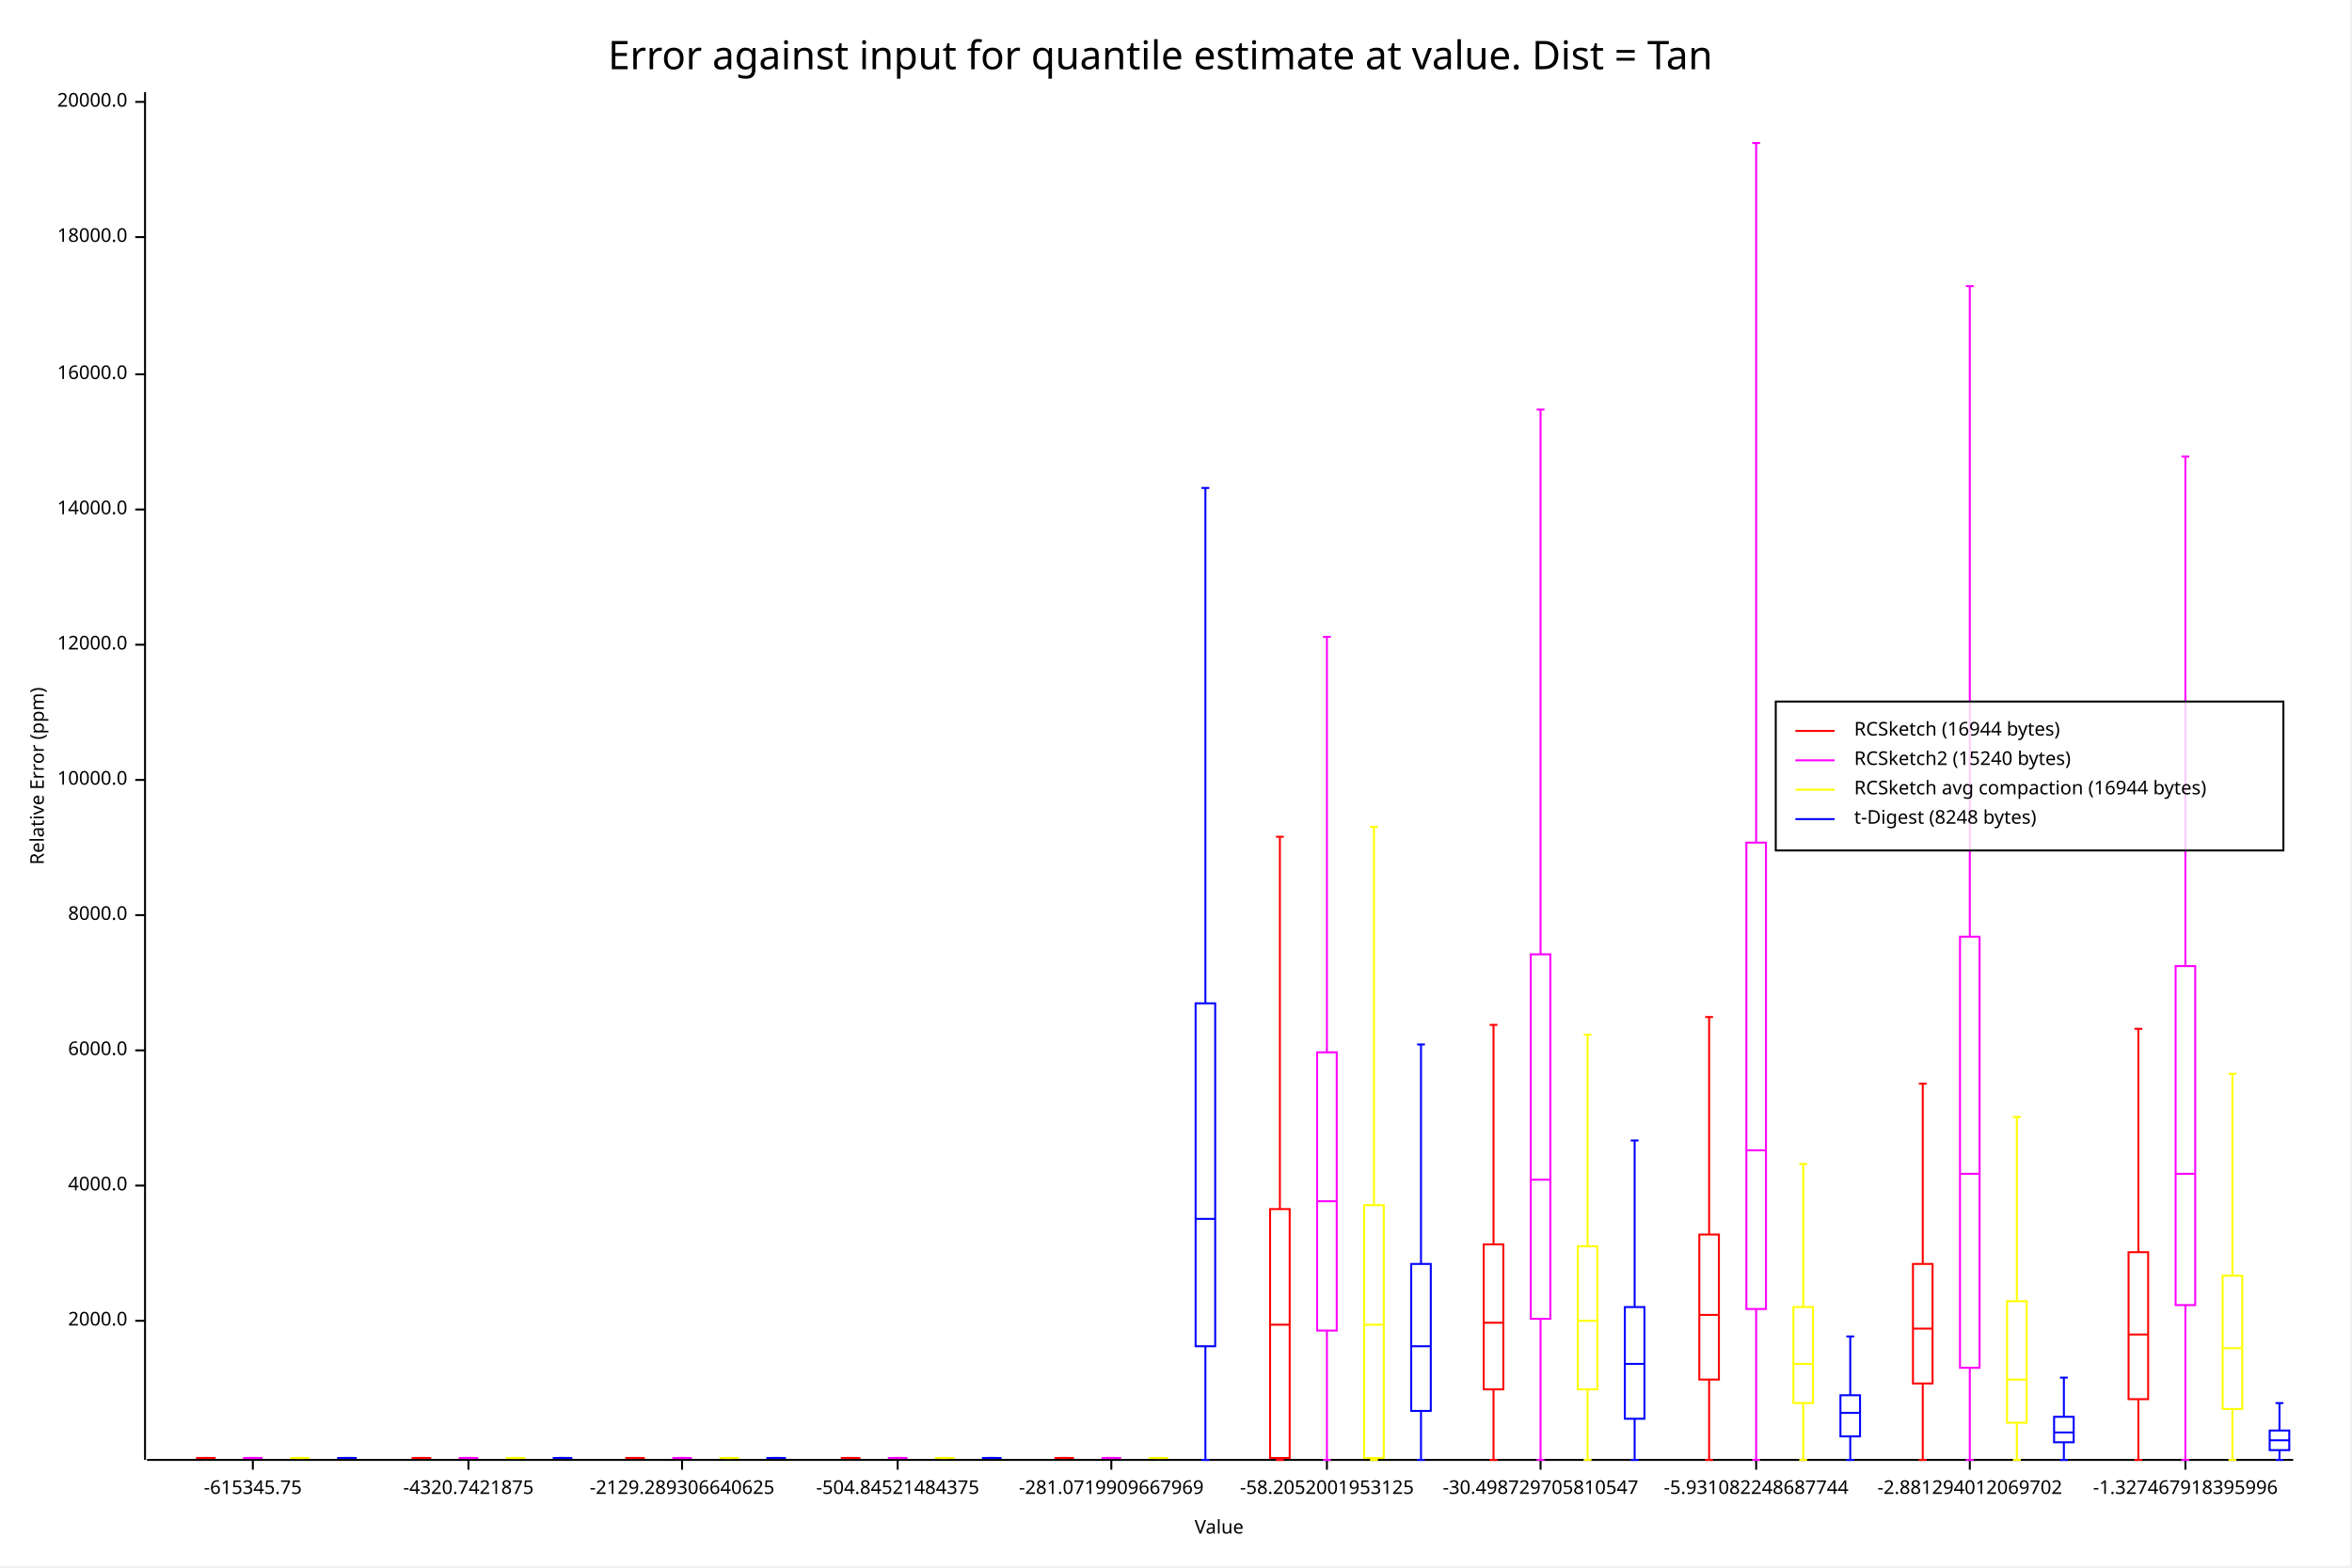
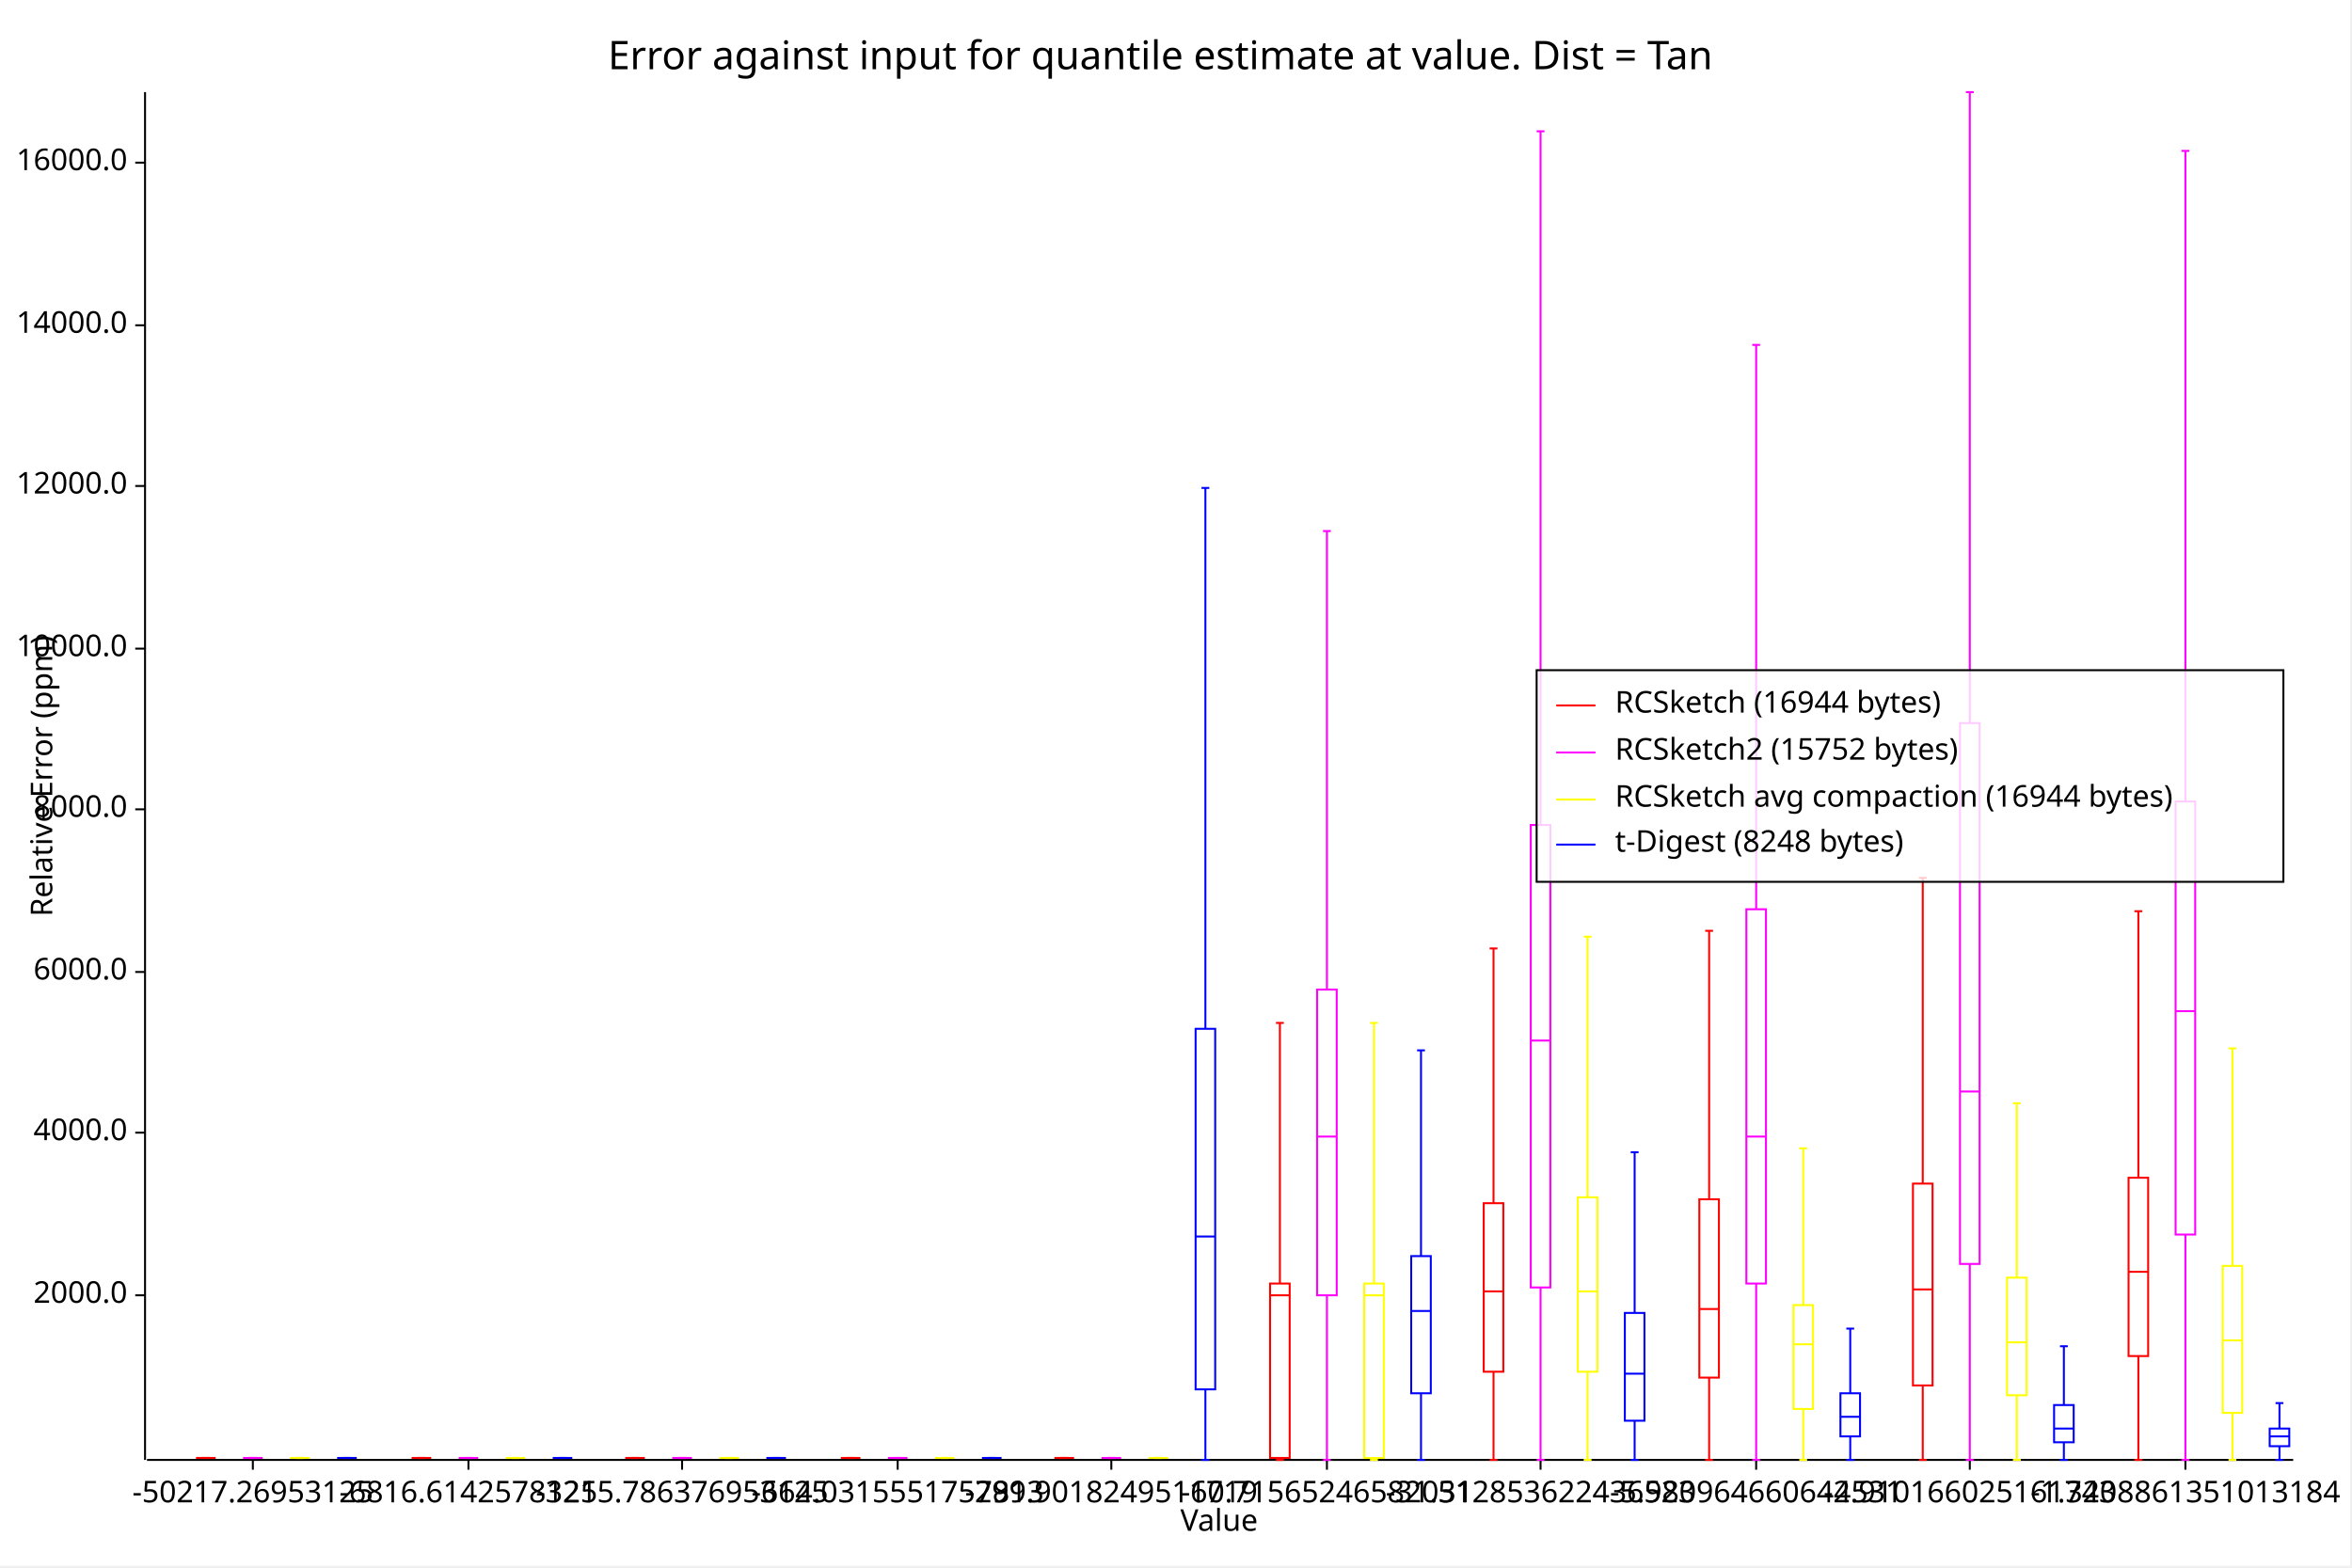
<svg xmlns="http://www.w3.org/2000/svg" width="1200" height="800" viewBox="0 0 1200 800">
  <rect x="0" y="0" width="1199" height="799" opacity="1" fill="#FFFFFF" stroke="none" />
  <text x="592" y="20" dy="0.76em" text-anchor="middle" font-family="sans-serif" font-size="20.161" opacity="1" fill="#000000">
Error against input for quantile estimate at value. Dist = Tan
</text>
-   <text x="15" y="396" dy="0.76em" text-anchor="middle" font-family="sans-serif" font-size="9.677" opacity="1" fill="#000000" transform="rotate(270, 15, 396)">
+   <text x="15" y="396" dy="0.76em" text-anchor="middle" font-family="sans-serif" font-size="15.323" opacity="1" fill="#000000" transform="rotate(270, 15, 396)">
Relative Error (ppm)
</text>
-   <text x="622" y="785" dy="-0.5ex" text-anchor="middle" font-family="sans-serif" font-size="9.677" opacity="1" fill="#000000">
+   <text x="622" y="785" dy="-0.5ex" text-anchor="middle" font-family="sans-serif" font-size="15.323" opacity="1" fill="#000000">
Value
</text>
  <polyline fill="none" opacity="1" stroke="#000000" stroke-width="1" points="74,47 74,745 " />
-   <text x="65" y="674" dy="0.5ex" text-anchor="end" font-family="sans-serif" font-size="9.677" opacity="1" fill="#000000">
+   <text x="65" y="661" dy="0.5ex" text-anchor="end" font-family="sans-serif" font-size="15.323" opacity="1" fill="#000000">
2000.0
</text>
-   <polyline fill="none" opacity="1" stroke="#000000" stroke-width="1" points="69,674 74,674 " />
-   <text x="65" y="605" dy="0.5ex" text-anchor="end" font-family="sans-serif" font-size="9.677" opacity="1" fill="#000000">
+   <polyline fill="none" opacity="1" stroke="#000000" stroke-width="1" points="69,661 74,661 " />
+   <text x="65" y="578" dy="0.5ex" text-anchor="end" font-family="sans-serif" font-size="15.323" opacity="1" fill="#000000">
4000.0
</text>
-   <polyline fill="none" opacity="1" stroke="#000000" stroke-width="1" points="69,605 74,605 " />
-   <text x="65" y="536" dy="0.5ex" text-anchor="end" font-family="sans-serif" font-size="9.677" opacity="1" fill="#000000">
+   <polyline fill="none" opacity="1" stroke="#000000" stroke-width="1" points="69,578 74,578 " />
+   <text x="65" y="496" dy="0.5ex" text-anchor="end" font-family="sans-serif" font-size="15.323" opacity="1" fill="#000000">
6000.0
</text>
-   <polyline fill="none" opacity="1" stroke="#000000" stroke-width="1" points="69,536 74,536 " />
-   <text x="65" y="467" dy="0.5ex" text-anchor="end" font-family="sans-serif" font-size="9.677" opacity="1" fill="#000000">
+   <polyline fill="none" opacity="1" stroke="#000000" stroke-width="1" points="69,496 74,496 " />
+   <text x="65" y="413" dy="0.5ex" text-anchor="end" font-family="sans-serif" font-size="15.323" opacity="1" fill="#000000">
8000.0
</text>
-   <polyline fill="none" opacity="1" stroke="#000000" stroke-width="1" points="69,467 74,467 " />
-   <text x="65" y="398" dy="0.5ex" text-anchor="end" font-family="sans-serif" font-size="9.677" opacity="1" fill="#000000">
+   <polyline fill="none" opacity="1" stroke="#000000" stroke-width="1" points="69,413 74,413 " />
+   <text x="65" y="331" dy="0.5ex" text-anchor="end" font-family="sans-serif" font-size="15.323" opacity="1" fill="#000000">
10000.0
</text>
-   <polyline fill="none" opacity="1" stroke="#000000" stroke-width="1" points="69,398 74,398 " />
-   <text x="65" y="329" dy="0.5ex" text-anchor="end" font-family="sans-serif" font-size="9.677" opacity="1" fill="#000000">
+   <polyline fill="none" opacity="1" stroke="#000000" stroke-width="1" points="69,331 74,331 " />
+   <text x="65" y="248" dy="0.5ex" text-anchor="end" font-family="sans-serif" font-size="15.323" opacity="1" fill="#000000">
12000.0
</text>
-   <polyline fill="none" opacity="1" stroke="#000000" stroke-width="1" points="69,329 74,329 " />
-   <text x="65" y="260" dy="0.5ex" text-anchor="end" font-family="sans-serif" font-size="9.677" opacity="1" fill="#000000">
+   <polyline fill="none" opacity="1" stroke="#000000" stroke-width="1" points="69,248 74,248 " />
+   <text x="65" y="166" dy="0.5ex" text-anchor="end" font-family="sans-serif" font-size="15.323" opacity="1" fill="#000000">
14000.0
</text>
-   <polyline fill="none" opacity="1" stroke="#000000" stroke-width="1" points="69,260 74,260 " />
-   <text x="65" y="191" dy="0.5ex" text-anchor="end" font-family="sans-serif" font-size="9.677" opacity="1" fill="#000000">
+   <polyline fill="none" opacity="1" stroke="#000000" stroke-width="1" points="69,166 74,166 " />
+   <text x="65" y="83" dy="0.5ex" text-anchor="end" font-family="sans-serif" font-size="15.323" opacity="1" fill="#000000">
16000.0
</text>
-   <polyline fill="none" opacity="1" stroke="#000000" stroke-width="1" points="69,191 74,191 " />
-   <text x="65" y="121" dy="0.5ex" text-anchor="end" font-family="sans-serif" font-size="9.677" opacity="1" fill="#000000">
- 18000.0
- </text>
-   <polyline fill="none" opacity="1" stroke="#000000" stroke-width="1" points="69,121 74,121 " />
-   <text x="65" y="52" dy="0.5ex" text-anchor="end" font-family="sans-serif" font-size="9.677" opacity="1" fill="#000000">
- 20000.0
- </text>
-   <polyline fill="none" opacity="1" stroke="#000000" stroke-width="1" points="69,52 74,52 " />
+   <polyline fill="none" opacity="1" stroke="#000000" stroke-width="1" points="69,83 74,83 " />
  <polyline fill="none" opacity="1" stroke="#000000" stroke-width="1" points="75,745 1170,745 " />
-   <text x="129" y="755" dy="0.76em" text-anchor="middle" font-family="sans-serif" font-size="9.677" opacity="1" fill="#000000">
- -615345.75
+   <text x="129" y="755" dy="0.76em" text-anchor="middle" font-family="sans-serif" font-size="15.323" opacity="1" fill="#000000">
+ -50217.26953125
</text>
  <polyline fill="none" opacity="1" stroke="#000000" stroke-width="1" points="129,745 129,750 " />
-   <text x="239" y="755" dy="0.76em" text-anchor="middle" font-family="sans-serif" font-size="9.677" opacity="1" fill="#000000">
- -4320.7421875
+   <text x="239" y="755" dy="0.76em" text-anchor="middle" font-family="sans-serif" font-size="15.323" opacity="1" fill="#000000">
+ -6816.6142578125
</text>
  <polyline fill="none" opacity="1" stroke="#000000" stroke-width="1" points="239,745 239,750 " />
-   <text x="348" y="755" dy="0.76em" text-anchor="middle" font-family="sans-serif" font-size="9.677" opacity="1" fill="#000000">
- -2129.289306640625
+   <text x="348" y="755" dy="0.76em" text-anchor="middle" font-family="sans-serif" font-size="15.323" opacity="1" fill="#000000">
+ -3215.786376953125
</text>
  <polyline fill="none" opacity="1" stroke="#000000" stroke-width="1" points="348,745 348,750 " />
-   <text x="458" y="755" dy="0.76em" text-anchor="middle" font-family="sans-serif" font-size="9.677" opacity="1" fill="#000000">
- -504.84521484375
+   <text x="458" y="755" dy="0.76em" text-anchor="middle" font-family="sans-serif" font-size="15.323" opacity="1" fill="#000000">
+ -664.0315551757813
</text>
  <polyline fill="none" opacity="1" stroke="#000000" stroke-width="1" points="458,745 458,750 " />
-   <text x="567" y="755" dy="0.76em" text-anchor="middle" font-family="sans-serif" font-size="9.677" opacity="1" fill="#000000">
- -281.0719909667969
+   <text x="567" y="755" dy="0.76em" text-anchor="middle" font-family="sans-serif" font-size="15.323" opacity="1" fill="#000000">
+ -299.9018249511719
</text>
  <polyline fill="none" opacity="1" stroke="#000000" stroke-width="1" points="567,745 567,750 " />
-   <text x="677" y="755" dy="0.76em" text-anchor="middle" font-family="sans-serif" font-size="9.677" opacity="1" fill="#000000">
- -58.2052001953125
+   <text x="677" y="755" dy="0.76em" text-anchor="middle" font-family="sans-serif" font-size="15.323" opacity="1" fill="#000000">
+ -60.71565246582031
</text>
  <polyline fill="none" opacity="1" stroke="#000000" stroke-width="1" points="677,745 677,750 " />
-   <text x="786" y="755" dy="0.76em" text-anchor="middle" font-family="sans-serif" font-size="9.677" opacity="1" fill="#000000">
- -30.498729705810547
+   <text x="786" y="755" dy="0.76em" text-anchor="middle" font-family="sans-serif" font-size="15.323" opacity="1" fill="#000000">
+ -31.512853622436523
</text>
  <polyline fill="none" opacity="1" stroke="#000000" stroke-width="1" points="786,745 786,750 " />
-   <text x="896" y="755" dy="0.76em" text-anchor="middle" font-family="sans-serif" font-size="9.677" opacity="1" fill="#000000">
- -5.931082248687744
+   <text x="896" y="755" dy="0.76em" text-anchor="middle" font-family="sans-serif" font-size="15.323" opacity="1" fill="#000000">
+ -5.980964660644531
</text>
  <polyline fill="none" opacity="1" stroke="#000000" stroke-width="1" points="896,745 896,750 " />
-   <text x="1005" y="755" dy="0.76em" text-anchor="middle" font-family="sans-serif" font-size="9.677" opacity="1" fill="#000000">
- -2.881294012069702
+   <text x="1005" y="755" dy="0.76em" text-anchor="middle" font-family="sans-serif" font-size="15.323" opacity="1" fill="#000000">
+ -2.910166025161743
</text>
  <polyline fill="none" opacity="1" stroke="#000000" stroke-width="1" points="1005,745 1005,750 " />
-   <text x="1115" y="755" dy="0.76em" text-anchor="middle" font-family="sans-serif" font-size="9.677" opacity="1" fill="#000000">
- -1.327467918395996
+   <text x="1115" y="755" dy="0.76em" text-anchor="middle" font-family="sans-serif" font-size="15.323" opacity="1" fill="#000000">
+ -1.3208861351013184
</text>
  <polyline fill="none" opacity="1" stroke="#000000" stroke-width="1" points="1115,745 1115,750 " />
  <line opacity="1" stroke="#FF0000" stroke-width="1" x1="103" y1="744" x2="107" y2="744" />
  <line opacity="1" stroke="#FF0000" stroke-width="1" x1="105" y1="744" x2="105" y2="744" />
  <rect x="100" y="744" width="10" height="0" opacity="1" fill="none" stroke="#FF0000" />
  <line opacity="1" stroke="#FF0000" stroke-width="1" x1="100" y1="744" x2="110" y2="744" />
  <line opacity="1" stroke="#FF0000" stroke-width="1" x1="105" y1="744" x2="105" y2="744" />
  <line opacity="1" stroke="#FF0000" stroke-width="1" x1="103" y1="744" x2="107" y2="744" />
  <line opacity="1" stroke="#FF0000" stroke-width="1" x1="213" y1="744" x2="217" y2="744" />
  <line opacity="1" stroke="#FF0000" stroke-width="1" x1="215" y1="744" x2="215" y2="744" />
  <rect x="210" y="744" width="10" height="0" opacity="1" fill="none" stroke="#FF0000" />
  <line opacity="1" stroke="#FF0000" stroke-width="1" x1="210" y1="744" x2="220" y2="744" />
  <line opacity="1" stroke="#FF0000" stroke-width="1" x1="215" y1="744" x2="215" y2="744" />
  <line opacity="1" stroke="#FF0000" stroke-width="1" x1="213" y1="744" x2="217" y2="744" />
  <line opacity="1" stroke="#FF0000" stroke-width="1" x1="322" y1="744" x2="326" y2="744" />
  <line opacity="1" stroke="#FF0000" stroke-width="1" x1="324" y1="744" x2="324" y2="744" />
  <rect x="319" y="744" width="10" height="0" opacity="1" fill="none" stroke="#FF0000" />
  <line opacity="1" stroke="#FF0000" stroke-width="1" x1="319" y1="744" x2="329" y2="744" />
  <line opacity="1" stroke="#FF0000" stroke-width="1" x1="324" y1="744" x2="324" y2="744" />
  <line opacity="1" stroke="#FF0000" stroke-width="1" x1="322" y1="744" x2="326" y2="744" />
  <line opacity="1" stroke="#FF0000" stroke-width="1" x1="432" y1="744" x2="436" y2="744" />
  <line opacity="1" stroke="#FF0000" stroke-width="1" x1="434" y1="744" x2="434" y2="744" />
  <rect x="429" y="744" width="10" height="0" opacity="1" fill="none" stroke="#FF0000" />
  <line opacity="1" stroke="#FF0000" stroke-width="1" x1="429" y1="744" x2="439" y2="744" />
  <line opacity="1" stroke="#FF0000" stroke-width="1" x1="434" y1="744" x2="434" y2="744" />
  <line opacity="1" stroke="#FF0000" stroke-width="1" x1="432" y1="744" x2="436" y2="744" />
  <line opacity="1" stroke="#FF0000" stroke-width="1" x1="541" y1="744" x2="545" y2="744" />
  <line opacity="1" stroke="#FF0000" stroke-width="1" x1="543" y1="744" x2="543" y2="744" />
  <rect x="538" y="744" width="10" height="0" opacity="1" fill="none" stroke="#FF0000" />
  <line opacity="1" stroke="#FF0000" stroke-width="1" x1="538" y1="744" x2="548" y2="744" />
  <line opacity="1" stroke="#FF0000" stroke-width="1" x1="543" y1="744" x2="543" y2="744" />
  <line opacity="1" stroke="#FF0000" stroke-width="1" x1="541" y1="744" x2="545" y2="744" />
  <line opacity="1" stroke="#FF0000" stroke-width="1" x1="651" y1="745" x2="655" y2="745" />
  <line opacity="1" stroke="#FF0000" stroke-width="1" x1="653" y1="745" x2="653" y2="744" />
-   <rect x="648" y="617" width="10" height="127" opacity="1" fill="none" stroke="#FF0000" />
-   <line opacity="1" stroke="#FF0000" stroke-width="1" x1="648" y1="676" x2="658" y2="676" />
-   <line opacity="1" stroke="#FF0000" stroke-width="1" x1="653" y1="617" x2="653" y2="427" />
-   <line opacity="1" stroke="#FF0000" stroke-width="1" x1="651" y1="427" x2="655" y2="427" />
+   <rect x="648" y="655" width="10" height="89" opacity="1" fill="none" stroke="#FF0000" />
+   <line opacity="1" stroke="#FF0000" stroke-width="1" x1="648" y1="661" x2="658" y2="661" />
+   <line opacity="1" stroke="#FF0000" stroke-width="1" x1="653" y1="655" x2="653" y2="522" />
+   <line opacity="1" stroke="#FF0000" stroke-width="1" x1="651" y1="522" x2="655" y2="522" />
  <line opacity="1" stroke="#FF0000" stroke-width="1" x1="760" y1="745" x2="764" y2="745" />
-   <line opacity="1" stroke="#FF0000" stroke-width="1" x1="762" y1="745" x2="762" y2="709" />
-   <rect x="757" y="635" width="10" height="74" opacity="1" fill="none" stroke="#FF0000" />
-   <line opacity="1" stroke="#FF0000" stroke-width="1" x1="757" y1="675" x2="767" y2="675" />
-   <line opacity="1" stroke="#FF0000" stroke-width="1" x1="762" y1="635" x2="762" y2="523" />
-   <line opacity="1" stroke="#FF0000" stroke-width="1" x1="760" y1="523" x2="764" y2="523" />
+   <line opacity="1" stroke="#FF0000" stroke-width="1" x1="762" y1="745" x2="762" y2="700" />
+   <rect x="757" y="614" width="10" height="86" opacity="1" fill="none" stroke="#FF0000" />
+   <line opacity="1" stroke="#FF0000" stroke-width="1" x1="757" y1="659" x2="767" y2="659" />
+   <line opacity="1" stroke="#FF0000" stroke-width="1" x1="762" y1="614" x2="762" y2="484" />
+   <line opacity="1" stroke="#FF0000" stroke-width="1" x1="760" y1="484" x2="764" y2="484" />
  <line opacity="1" stroke="#FF0000" stroke-width="1" x1="870" y1="745" x2="874" y2="745" />
-   <line opacity="1" stroke="#FF0000" stroke-width="1" x1="872" y1="745" x2="872" y2="704" />
-   <rect x="867" y="630" width="10" height="74" opacity="1" fill="none" stroke="#FF0000" />
-   <line opacity="1" stroke="#FF0000" stroke-width="1" x1="867" y1="671" x2="877" y2="671" />
-   <line opacity="1" stroke="#FF0000" stroke-width="1" x1="872" y1="630" x2="872" y2="519" />
-   <line opacity="1" stroke="#FF0000" stroke-width="1" x1="870" y1="519" x2="874" y2="519" />
+   <line opacity="1" stroke="#FF0000" stroke-width="1" x1="872" y1="745" x2="872" y2="703" />
+   <rect x="867" y="612" width="10" height="91" opacity="1" fill="none" stroke="#FF0000" />
+   <line opacity="1" stroke="#FF0000" stroke-width="1" x1="867" y1="668" x2="877" y2="668" />
+   <line opacity="1" stroke="#FF0000" stroke-width="1" x1="872" y1="612" x2="872" y2="475" />
+   <line opacity="1" stroke="#FF0000" stroke-width="1" x1="870" y1="475" x2="874" y2="475" />
  <line opacity="1" stroke="#FF0000" stroke-width="1" x1="979" y1="745" x2="983" y2="745" />
-   <line opacity="1" stroke="#FF0000" stroke-width="1" x1="981" y1="745" x2="981" y2="706" />
-   <rect x="976" y="645" width="10" height="61" opacity="1" fill="none" stroke="#FF0000" />
-   <line opacity="1" stroke="#FF0000" stroke-width="1" x1="976" y1="678" x2="986" y2="678" />
-   <line opacity="1" stroke="#FF0000" stroke-width="1" x1="981" y1="645" x2="981" y2="553" />
-   <line opacity="1" stroke="#FF0000" stroke-width="1" x1="979" y1="553" x2="983" y2="553" />
+   <line opacity="1" stroke="#FF0000" stroke-width="1" x1="981" y1="745" x2="981" y2="707" />
+   <rect x="976" y="604" width="10" height="103" opacity="1" fill="none" stroke="#FF0000" />
+   <line opacity="1" stroke="#FF0000" stroke-width="1" x1="976" y1="658" x2="986" y2="658" />
+   <line opacity="1" stroke="#FF0000" stroke-width="1" x1="981" y1="604" x2="981" y2="448" />
+   <line opacity="1" stroke="#FF0000" stroke-width="1" x1="979" y1="448" x2="983" y2="448" />
  <line opacity="1" stroke="#FF0000" stroke-width="1" x1="1089" y1="745" x2="1093" y2="745" />
-   <line opacity="1" stroke="#FF0000" stroke-width="1" x1="1091" y1="745" x2="1091" y2="714" />
-   <rect x="1086" y="639" width="10" height="75" opacity="1" fill="none" stroke="#FF0000" />
-   <line opacity="1" stroke="#FF0000" stroke-width="1" x1="1086" y1="681" x2="1096" y2="681" />
-   <line opacity="1" stroke="#FF0000" stroke-width="1" x1="1091" y1="639" x2="1091" y2="525" />
-   <line opacity="1" stroke="#FF0000" stroke-width="1" x1="1089" y1="525" x2="1093" y2="525" />
+   <line opacity="1" stroke="#FF0000" stroke-width="1" x1="1091" y1="745" x2="1091" y2="692" />
+   <rect x="1086" y="601" width="10" height="91" opacity="1" fill="none" stroke="#FF0000" />
+   <line opacity="1" stroke="#FF0000" stroke-width="1" x1="1086" y1="649" x2="1096" y2="649" />
+   <line opacity="1" stroke="#FF0000" stroke-width="1" x1="1091" y1="601" x2="1091" y2="465" />
+   <line opacity="1" stroke="#FF0000" stroke-width="1" x1="1089" y1="465" x2="1093" y2="465" />
  <line opacity="1" stroke="#FF00FF" stroke-width="1" x1="127" y1="744" x2="131" y2="744" />
  <line opacity="1" stroke="#FF00FF" stroke-width="1" x1="129" y1="744" x2="129" y2="744" />
  <rect x="124" y="744" width="10" height="0" opacity="1" fill="none" stroke="#FF00FF" />
  <line opacity="1" stroke="#FF00FF" stroke-width="1" x1="124" y1="744" x2="134" y2="744" />
  <line opacity="1" stroke="#FF00FF" stroke-width="1" x1="129" y1="744" x2="129" y2="744" />
  <line opacity="1" stroke="#FF00FF" stroke-width="1" x1="127" y1="744" x2="131" y2="744" />
  <line opacity="1" stroke="#FF00FF" stroke-width="1" x1="237" y1="744" x2="241" y2="744" />
  <line opacity="1" stroke="#FF00FF" stroke-width="1" x1="239" y1="744" x2="239" y2="744" />
  <rect x="234" y="744" width="10" height="0" opacity="1" fill="none" stroke="#FF00FF" />
  <line opacity="1" stroke="#FF00FF" stroke-width="1" x1="234" y1="744" x2="244" y2="744" />
  <line opacity="1" stroke="#FF00FF" stroke-width="1" x1="239" y1="744" x2="239" y2="744" />
  <line opacity="1" stroke="#FF00FF" stroke-width="1" x1="237" y1="744" x2="241" y2="744" />
  <line opacity="1" stroke="#FF00FF" stroke-width="1" x1="346" y1="744" x2="350" y2="744" />
  <line opacity="1" stroke="#FF00FF" stroke-width="1" x1="348" y1="744" x2="348" y2="744" />
  <rect x="343" y="744" width="10" height="0" opacity="1" fill="none" stroke="#FF00FF" />
  <line opacity="1" stroke="#FF00FF" stroke-width="1" x1="343" y1="744" x2="353" y2="744" />
  <line opacity="1" stroke="#FF00FF" stroke-width="1" x1="348" y1="744" x2="348" y2="744" />
  <line opacity="1" stroke="#FF00FF" stroke-width="1" x1="346" y1="744" x2="350" y2="744" />
  <line opacity="1" stroke="#FF00FF" stroke-width="1" x1="456" y1="744" x2="460" y2="744" />
  <line opacity="1" stroke="#FF00FF" stroke-width="1" x1="458" y1="744" x2="458" y2="744" />
  <rect x="453" y="744" width="10" height="0" opacity="1" fill="none" stroke="#FF00FF" />
  <line opacity="1" stroke="#FF00FF" stroke-width="1" x1="453" y1="744" x2="463" y2="744" />
  <line opacity="1" stroke="#FF00FF" stroke-width="1" x1="458" y1="744" x2="458" y2="744" />
  <line opacity="1" stroke="#FF00FF" stroke-width="1" x1="456" y1="744" x2="460" y2="744" />
  <line opacity="1" stroke="#FF00FF" stroke-width="1" x1="565" y1="744" x2="569" y2="744" />
  <line opacity="1" stroke="#FF00FF" stroke-width="1" x1="567" y1="744" x2="567" y2="744" />
  <rect x="562" y="744" width="10" height="0" opacity="1" fill="none" stroke="#FF00FF" />
  <line opacity="1" stroke="#FF00FF" stroke-width="1" x1="562" y1="744" x2="572" y2="744" />
  <line opacity="1" stroke="#FF00FF" stroke-width="1" x1="567" y1="744" x2="567" y2="744" />
  <line opacity="1" stroke="#FF00FF" stroke-width="1" x1="565" y1="744" x2="569" y2="744" />
  <line opacity="1" stroke="#FF00FF" stroke-width="1" x1="675" y1="745" x2="679" y2="745" />
-   <line opacity="1" stroke="#FF00FF" stroke-width="1" x1="677" y1="745" x2="677" y2="679" />
-   <rect x="672" y="537" width="10" height="142" opacity="1" fill="none" stroke="#FF00FF" />
-   <line opacity="1" stroke="#FF00FF" stroke-width="1" x1="672" y1="613" x2="682" y2="613" />
-   <line opacity="1" stroke="#FF00FF" stroke-width="1" x1="677" y1="537" x2="677" y2="325" />
-   <line opacity="1" stroke="#FF00FF" stroke-width="1" x1="675" y1="325" x2="679" y2="325" />
+   <line opacity="1" stroke="#FF00FF" stroke-width="1" x1="677" y1="745" x2="677" y2="661" />
+   <rect x="672" y="505" width="10" height="156" opacity="1" fill="none" stroke="#FF00FF" />
+   <line opacity="1" stroke="#FF00FF" stroke-width="1" x1="672" y1="580" x2="682" y2="580" />
+   <line opacity="1" stroke="#FF00FF" stroke-width="1" x1="677" y1="505" x2="677" y2="271" />
+   <line opacity="1" stroke="#FF00FF" stroke-width="1" x1="675" y1="271" x2="679" y2="271" />
  <line opacity="1" stroke="#FF00FF" stroke-width="1" x1="784" y1="745" x2="788" y2="745" />
-   <line opacity="1" stroke="#FF00FF" stroke-width="1" x1="786" y1="745" x2="786" y2="673" />
-   <rect x="781" y="487" width="10" height="186" opacity="1" fill="none" stroke="#FF00FF" />
-   <line opacity="1" stroke="#FF00FF" stroke-width="1" x1="781" y1="602" x2="791" y2="602" />
-   <line opacity="1" stroke="#FF00FF" stroke-width="1" x1="786" y1="487" x2="786" y2="209" />
-   <line opacity="1" stroke="#FF00FF" stroke-width="1" x1="784" y1="209" x2="788" y2="209" />
+   <line opacity="1" stroke="#FF00FF" stroke-width="1" x1="786" y1="745" x2="786" y2="657" />
+   <rect x="781" y="421" width="10" height="236" opacity="1" fill="none" stroke="#FF00FF" />
+   <line opacity="1" stroke="#FF00FF" stroke-width="1" x1="781" y1="531" x2="791" y2="531" />
+   <line opacity="1" stroke="#FF00FF" stroke-width="1" x1="786" y1="421" x2="786" y2="67" />
+   <line opacity="1" stroke="#FF00FF" stroke-width="1" x1="784" y1="67" x2="788" y2="67" />
  <line opacity="1" stroke="#FF00FF" stroke-width="1" x1="894" y1="745" x2="898" y2="745" />
-   <line opacity="1" stroke="#FF00FF" stroke-width="1" x1="896" y1="745" x2="896" y2="668" />
-   <rect x="891" y="430" width="10" height="238" opacity="1" fill="none" stroke="#FF00FF" />
-   <line opacity="1" stroke="#FF00FF" stroke-width="1" x1="891" y1="587" x2="901" y2="587" />
-   <line opacity="1" stroke="#FF00FF" stroke-width="1" x1="896" y1="430" x2="896" y2="73" />
-   <line opacity="1" stroke="#FF00FF" stroke-width="1" x1="894" y1="73" x2="898" y2="73" />
+   <line opacity="1" stroke="#FF00FF" stroke-width="1" x1="896" y1="745" x2="896" y2="655" />
+   <rect x="891" y="464" width="10" height="191" opacity="1" fill="none" stroke="#FF00FF" />
+   <line opacity="1" stroke="#FF00FF" stroke-width="1" x1="891" y1="580" x2="901" y2="580" />
+   <line opacity="1" stroke="#FF00FF" stroke-width="1" x1="896" y1="464" x2="896" y2="176" />
+   <line opacity="1" stroke="#FF00FF" stroke-width="1" x1="894" y1="176" x2="898" y2="176" />
  <line opacity="1" stroke="#FF00FF" stroke-width="1" x1="1003" y1="745" x2="1007" y2="745" />
-   <line opacity="1" stroke="#FF00FF" stroke-width="1" x1="1005" y1="745" x2="1005" y2="698" />
-   <rect x="1000" y="478" width="10" height="220" opacity="1" fill="none" stroke="#FF00FF" />
-   <line opacity="1" stroke="#FF00FF" stroke-width="1" x1="1000" y1="599" x2="1010" y2="599" />
-   <line opacity="1" stroke="#FF00FF" stroke-width="1" x1="1005" y1="478" x2="1005" y2="146" />
-   <line opacity="1" stroke="#FF00FF" stroke-width="1" x1="1003" y1="146" x2="1007" y2="146" />
+   <line opacity="1" stroke="#FF00FF" stroke-width="1" x1="1005" y1="745" x2="1005" y2="645" />
+   <rect x="1000" y="369" width="10" height="276" opacity="1" fill="none" stroke="#FF00FF" />
+   <line opacity="1" stroke="#FF00FF" stroke-width="1" x1="1000" y1="557" x2="1010" y2="557" />
+   <line opacity="1" stroke="#FF00FF" stroke-width="1" x1="1005" y1="369" x2="1005" y2="47" />
+   <line opacity="1" stroke="#FF00FF" stroke-width="1" x1="1003" y1="47" x2="1007" y2="47" />
  <line opacity="1" stroke="#FF00FF" stroke-width="1" x1="1113" y1="745" x2="1117" y2="745" />
-   <line opacity="1" stroke="#FF00FF" stroke-width="1" x1="1115" y1="745" x2="1115" y2="666" />
-   <rect x="1110" y="493" width="10" height="173" opacity="1" fill="none" stroke="#FF00FF" />
-   <line opacity="1" stroke="#FF00FF" stroke-width="1" x1="1110" y1="599" x2="1120" y2="599" />
-   <line opacity="1" stroke="#FF00FF" stroke-width="1" x1="1115" y1="493" x2="1115" y2="233" />
-   <line opacity="1" stroke="#FF00FF" stroke-width="1" x1="1113" y1="233" x2="1117" y2="233" />
+   <line opacity="1" stroke="#FF00FF" stroke-width="1" x1="1115" y1="745" x2="1115" y2="630" />
+   <rect x="1110" y="409" width="10" height="221" opacity="1" fill="none" stroke="#FF00FF" />
+   <line opacity="1" stroke="#FF00FF" stroke-width="1" x1="1110" y1="516" x2="1120" y2="516" />
+   <line opacity="1" stroke="#FF00FF" stroke-width="1" x1="1115" y1="409" x2="1115" y2="77" />
+   <line opacity="1" stroke="#FF00FF" stroke-width="1" x1="1113" y1="77" x2="1117" y2="77" />
  <line opacity="1" stroke="#FFFF00" stroke-width="1" x1="151" y1="744" x2="155" y2="744" />
  <line opacity="1" stroke="#FFFF00" stroke-width="1" x1="153" y1="744" x2="153" y2="744" />
  <rect x="148" y="744" width="10" height="0" opacity="1" fill="none" stroke="#FFFF00" />
  <line opacity="1" stroke="#FFFF00" stroke-width="1" x1="148" y1="744" x2="158" y2="744" />
  <line opacity="1" stroke="#FFFF00" stroke-width="1" x1="153" y1="744" x2="153" y2="744" />
  <line opacity="1" stroke="#FFFF00" stroke-width="1" x1="151" y1="744" x2="155" y2="744" />
  <line opacity="1" stroke="#FFFF00" stroke-width="1" x1="261" y1="744" x2="265" y2="744" />
  <line opacity="1" stroke="#FFFF00" stroke-width="1" x1="263" y1="744" x2="263" y2="744" />
  <rect x="258" y="744" width="10" height="0" opacity="1" fill="none" stroke="#FFFF00" />
  <line opacity="1" stroke="#FFFF00" stroke-width="1" x1="258" y1="744" x2="268" y2="744" />
  <line opacity="1" stroke="#FFFF00" stroke-width="1" x1="263" y1="744" x2="263" y2="744" />
  <line opacity="1" stroke="#FFFF00" stroke-width="1" x1="261" y1="744" x2="265" y2="744" />
  <line opacity="1" stroke="#FFFF00" stroke-width="1" x1="370" y1="744" x2="374" y2="744" />
  <line opacity="1" stroke="#FFFF00" stroke-width="1" x1="372" y1="744" x2="372" y2="744" />
  <rect x="367" y="744" width="10" height="0" opacity="1" fill="none" stroke="#FFFF00" />
  <line opacity="1" stroke="#FFFF00" stroke-width="1" x1="367" y1="744" x2="377" y2="744" />
  <line opacity="1" stroke="#FFFF00" stroke-width="1" x1="372" y1="744" x2="372" y2="744" />
  <line opacity="1" stroke="#FFFF00" stroke-width="1" x1="370" y1="744" x2="374" y2="744" />
  <line opacity="1" stroke="#FFFF00" stroke-width="1" x1="480" y1="744" x2="484" y2="744" />
  <line opacity="1" stroke="#FFFF00" stroke-width="1" x1="482" y1="744" x2="482" y2="744" />
  <rect x="477" y="744" width="10" height="0" opacity="1" fill="none" stroke="#FFFF00" />
  <line opacity="1" stroke="#FFFF00" stroke-width="1" x1="477" y1="744" x2="487" y2="744" />
  <line opacity="1" stroke="#FFFF00" stroke-width="1" x1="482" y1="744" x2="482" y2="744" />
  <line opacity="1" stroke="#FFFF00" stroke-width="1" x1="480" y1="744" x2="484" y2="744" />
  <line opacity="1" stroke="#FFFF00" stroke-width="1" x1="589" y1="744" x2="593" y2="744" />
  <line opacity="1" stroke="#FFFF00" stroke-width="1" x1="591" y1="744" x2="591" y2="744" />
  <rect x="586" y="744" width="10" height="0" opacity="1" fill="none" stroke="#FFFF00" />
  <line opacity="1" stroke="#FFFF00" stroke-width="1" x1="586" y1="744" x2="596" y2="744" />
  <line opacity="1" stroke="#FFFF00" stroke-width="1" x1="591" y1="744" x2="591" y2="744" />
  <line opacity="1" stroke="#FFFF00" stroke-width="1" x1="589" y1="744" x2="593" y2="744" />
  <line opacity="1" stroke="#FFFF00" stroke-width="1" x1="699" y1="745" x2="703" y2="745" />
  <line opacity="1" stroke="#FFFF00" stroke-width="1" x1="701" y1="745" x2="701" y2="744" />
-   <rect x="696" y="615" width="10" height="129" opacity="1" fill="none" stroke="#FFFF00" />
-   <line opacity="1" stroke="#FFFF00" stroke-width="1" x1="696" y1="676" x2="706" y2="676" />
-   <line opacity="1" stroke="#FFFF00" stroke-width="1" x1="701" y1="615" x2="701" y2="422" />
-   <line opacity="1" stroke="#FFFF00" stroke-width="1" x1="699" y1="422" x2="703" y2="422" />
+   <rect x="696" y="655" width="10" height="89" opacity="1" fill="none" stroke="#FFFF00" />
+   <line opacity="1" stroke="#FFFF00" stroke-width="1" x1="696" y1="661" x2="706" y2="661" />
+   <line opacity="1" stroke="#FFFF00" stroke-width="1" x1="701" y1="655" x2="701" y2="522" />
+   <line opacity="1" stroke="#FFFF00" stroke-width="1" x1="699" y1="522" x2="703" y2="522" />
  <line opacity="1" stroke="#FFFF00" stroke-width="1" x1="808" y1="745" x2="812" y2="745" />
-   <line opacity="1" stroke="#FFFF00" stroke-width="1" x1="810" y1="745" x2="810" y2="709" />
-   <rect x="805" y="636" width="10" height="73" opacity="1" fill="none" stroke="#FFFF00" />
-   <line opacity="1" stroke="#FFFF00" stroke-width="1" x1="805" y1="674" x2="815" y2="674" />
-   <line opacity="1" stroke="#FFFF00" stroke-width="1" x1="810" y1="636" x2="810" y2="528" />
-   <line opacity="1" stroke="#FFFF00" stroke-width="1" x1="808" y1="528" x2="812" y2="528" />
+   <line opacity="1" stroke="#FFFF00" stroke-width="1" x1="810" y1="745" x2="810" y2="700" />
+   <rect x="805" y="611" width="10" height="89" opacity="1" fill="none" stroke="#FFFF00" />
+   <line opacity="1" stroke="#FFFF00" stroke-width="1" x1="805" y1="659" x2="815" y2="659" />
+   <line opacity="1" stroke="#FFFF00" stroke-width="1" x1="810" y1="611" x2="810" y2="478" />
+   <line opacity="1" stroke="#FFFF00" stroke-width="1" x1="808" y1="478" x2="812" y2="478" />
  <line opacity="1" stroke="#FFFF00" stroke-width="1" x1="918" y1="745" x2="922" y2="745" />
-   <line opacity="1" stroke="#FFFF00" stroke-width="1" x1="920" y1="745" x2="920" y2="716" />
-   <rect x="915" y="667" width="10" height="49" opacity="1" fill="none" stroke="#FFFF00" />
-   <line opacity="1" stroke="#FFFF00" stroke-width="1" x1="915" y1="696" x2="925" y2="696" />
-   <line opacity="1" stroke="#FFFF00" stroke-width="1" x1="920" y1="667" x2="920" y2="594" />
-   <line opacity="1" stroke="#FFFF00" stroke-width="1" x1="918" y1="594" x2="922" y2="594" />
+   <line opacity="1" stroke="#FFFF00" stroke-width="1" x1="920" y1="745" x2="920" y2="719" />
+   <rect x="915" y="666" width="10" height="53" opacity="1" fill="none" stroke="#FFFF00" />
+   <line opacity="1" stroke="#FFFF00" stroke-width="1" x1="915" y1="686" x2="925" y2="686" />
+   <line opacity="1" stroke="#FFFF00" stroke-width="1" x1="920" y1="666" x2="920" y2="586" />
+   <line opacity="1" stroke="#FFFF00" stroke-width="1" x1="918" y1="586" x2="922" y2="586" />
  <line opacity="1" stroke="#FFFF00" stroke-width="1" x1="1027" y1="745" x2="1031" y2="745" />
-   <line opacity="1" stroke="#FFFF00" stroke-width="1" x1="1029" y1="745" x2="1029" y2="726" />
-   <rect x="1024" y="664" width="10" height="62" opacity="1" fill="none" stroke="#FFFF00" />
-   <line opacity="1" stroke="#FFFF00" stroke-width="1" x1="1024" y1="704" x2="1034" y2="704" />
-   <line opacity="1" stroke="#FFFF00" stroke-width="1" x1="1029" y1="664" x2="1029" y2="570" />
-   <line opacity="1" stroke="#FFFF00" stroke-width="1" x1="1027" y1="570" x2="1031" y2="570" />
+   <line opacity="1" stroke="#FFFF00" stroke-width="1" x1="1029" y1="745" x2="1029" y2="712" />
+   <rect x="1024" y="652" width="10" height="60" opacity="1" fill="none" stroke="#FFFF00" />
+   <line opacity="1" stroke="#FFFF00" stroke-width="1" x1="1024" y1="685" x2="1034" y2="685" />
+   <line opacity="1" stroke="#FFFF00" stroke-width="1" x1="1029" y1="652" x2="1029" y2="563" />
+   <line opacity="1" stroke="#FFFF00" stroke-width="1" x1="1027" y1="563" x2="1031" y2="563" />
  <line opacity="1" stroke="#FFFF00" stroke-width="1" x1="1137" y1="745" x2="1141" y2="745" />
-   <line opacity="1" stroke="#FFFF00" stroke-width="1" x1="1139" y1="745" x2="1139" y2="719" />
-   <rect x="1134" y="651" width="10" height="68" opacity="1" fill="none" stroke="#FFFF00" />
-   <line opacity="1" stroke="#FFFF00" stroke-width="1" x1="1134" y1="688" x2="1144" y2="688" />
-   <line opacity="1" stroke="#FFFF00" stroke-width="1" x1="1139" y1="651" x2="1139" y2="548" />
-   <line opacity="1" stroke="#FFFF00" stroke-width="1" x1="1137" y1="548" x2="1141" y2="548" />
+   <line opacity="1" stroke="#FFFF00" stroke-width="1" x1="1139" y1="745" x2="1139" y2="721" />
+   <rect x="1134" y="646" width="10" height="75" opacity="1" fill="none" stroke="#FFFF00" />
+   <line opacity="1" stroke="#FFFF00" stroke-width="1" x1="1134" y1="684" x2="1144" y2="684" />
+   <line opacity="1" stroke="#FFFF00" stroke-width="1" x1="1139" y1="646" x2="1139" y2="535" />
+   <line opacity="1" stroke="#FFFF00" stroke-width="1" x1="1137" y1="535" x2="1141" y2="535" />
  <line opacity="1" stroke="#0000FF" stroke-width="1" x1="175" y1="744" x2="179" y2="744" />
  <line opacity="1" stroke="#0000FF" stroke-width="1" x1="177" y1="744" x2="177" y2="744" />
  <rect x="172" y="744" width="10" height="0" opacity="1" fill="none" stroke="#0000FF" />
  <line opacity="1" stroke="#0000FF" stroke-width="1" x1="172" y1="744" x2="182" y2="744" />
  <line opacity="1" stroke="#0000FF" stroke-width="1" x1="177" y1="744" x2="177" y2="744" />
  <line opacity="1" stroke="#0000FF" stroke-width="1" x1="175" y1="744" x2="179" y2="744" />
  <line opacity="1" stroke="#0000FF" stroke-width="1" x1="285" y1="744" x2="289" y2="744" />
  <line opacity="1" stroke="#0000FF" stroke-width="1" x1="287" y1="744" x2="287" y2="744" />
  <rect x="282" y="744" width="10" height="0" opacity="1" fill="none" stroke="#0000FF" />
  <line opacity="1" stroke="#0000FF" stroke-width="1" x1="282" y1="744" x2="292" y2="744" />
  <line opacity="1" stroke="#0000FF" stroke-width="1" x1="287" y1="744" x2="287" y2="744" />
  <line opacity="1" stroke="#0000FF" stroke-width="1" x1="285" y1="744" x2="289" y2="744" />
  <line opacity="1" stroke="#0000FF" stroke-width="1" x1="394" y1="744" x2="398" y2="744" />
  <line opacity="1" stroke="#0000FF" stroke-width="1" x1="396" y1="744" x2="396" y2="744" />
  <rect x="391" y="744" width="10" height="0" opacity="1" fill="none" stroke="#0000FF" />
  <line opacity="1" stroke="#0000FF" stroke-width="1" x1="391" y1="744" x2="401" y2="744" />
  <line opacity="1" stroke="#0000FF" stroke-width="1" x1="396" y1="744" x2="396" y2="744" />
  <line opacity="1" stroke="#0000FF" stroke-width="1" x1="394" y1="744" x2="398" y2="744" />
  <line opacity="1" stroke="#0000FF" stroke-width="1" x1="504" y1="744" x2="508" y2="744" />
  <line opacity="1" stroke="#0000FF" stroke-width="1" x1="506" y1="744" x2="506" y2="744" />
  <rect x="501" y="744" width="10" height="0" opacity="1" fill="none" stroke="#0000FF" />
  <line opacity="1" stroke="#0000FF" stroke-width="1" x1="501" y1="744" x2="511" y2="744" />
  <line opacity="1" stroke="#0000FF" stroke-width="1" x1="506" y1="744" x2="506" y2="744" />
  <line opacity="1" stroke="#0000FF" stroke-width="1" x1="504" y1="744" x2="508" y2="744" />
  <line opacity="1" stroke="#0000FF" stroke-width="1" x1="613" y1="745" x2="617" y2="745" />
-   <line opacity="1" stroke="#0000FF" stroke-width="1" x1="615" y1="745" x2="615" y2="687" />
-   <rect x="610" y="512" width="10" height="175" opacity="1" fill="none" stroke="#0000FF" />
-   <line opacity="1" stroke="#0000FF" stroke-width="1" x1="610" y1="622" x2="620" y2="622" />
-   <line opacity="1" stroke="#0000FF" stroke-width="1" x1="615" y1="512" x2="615" y2="249" />
+   <line opacity="1" stroke="#0000FF" stroke-width="1" x1="615" y1="745" x2="615" y2="709" />
+   <rect x="610" y="525" width="10" height="184" opacity="1" fill="none" stroke="#0000FF" />
+   <line opacity="1" stroke="#0000FF" stroke-width="1" x1="610" y1="631" x2="620" y2="631" />
+   <line opacity="1" stroke="#0000FF" stroke-width="1" x1="615" y1="525" x2="615" y2="249" />
  <line opacity="1" stroke="#0000FF" stroke-width="1" x1="613" y1="249" x2="617" y2="249" />
  <line opacity="1" stroke="#0000FF" stroke-width="1" x1="723" y1="745" x2="727" y2="745" />
-   <line opacity="1" stroke="#0000FF" stroke-width="1" x1="725" y1="745" x2="725" y2="720" />
-   <rect x="720" y="645" width="10" height="75" opacity="1" fill="none" stroke="#0000FF" />
-   <line opacity="1" stroke="#0000FF" stroke-width="1" x1="720" y1="687" x2="730" y2="687" />
-   <line opacity="1" stroke="#0000FF" stroke-width="1" x1="725" y1="645" x2="725" y2="533" />
-   <line opacity="1" stroke="#0000FF" stroke-width="1" x1="723" y1="533" x2="727" y2="533" />
+   <line opacity="1" stroke="#0000FF" stroke-width="1" x1="725" y1="745" x2="725" y2="711" />
+   <rect x="720" y="641" width="10" height="70" opacity="1" fill="none" stroke="#0000FF" />
+   <line opacity="1" stroke="#0000FF" stroke-width="1" x1="720" y1="669" x2="730" y2="669" />
+   <line opacity="1" stroke="#0000FF" stroke-width="1" x1="725" y1="641" x2="725" y2="536" />
+   <line opacity="1" stroke="#0000FF" stroke-width="1" x1="723" y1="536" x2="727" y2="536" />
  <line opacity="1" stroke="#0000FF" stroke-width="1" x1="832" y1="745" x2="836" y2="745" />
-   <line opacity="1" stroke="#0000FF" stroke-width="1" x1="834" y1="745" x2="834" y2="724" />
-   <rect x="829" y="667" width="10" height="57" opacity="1" fill="none" stroke="#0000FF" />
-   <line opacity="1" stroke="#0000FF" stroke-width="1" x1="829" y1="696" x2="839" y2="696" />
-   <line opacity="1" stroke="#0000FF" stroke-width="1" x1="834" y1="667" x2="834" y2="582" />
-   <line opacity="1" stroke="#0000FF" stroke-width="1" x1="832" y1="582" x2="836" y2="582" />
+   <line opacity="1" stroke="#0000FF" stroke-width="1" x1="834" y1="745" x2="834" y2="725" />
+   <rect x="829" y="670" width="10" height="55" opacity="1" fill="none" stroke="#0000FF" />
+   <line opacity="1" stroke="#0000FF" stroke-width="1" x1="829" y1="701" x2="839" y2="701" />
+   <line opacity="1" stroke="#0000FF" stroke-width="1" x1="834" y1="670" x2="834" y2="588" />
+   <line opacity="1" stroke="#0000FF" stroke-width="1" x1="832" y1="588" x2="836" y2="588" />
  <line opacity="1" stroke="#0000FF" stroke-width="1" x1="942" y1="745" x2="946" y2="745" />
  <line opacity="1" stroke="#0000FF" stroke-width="1" x1="944" y1="745" x2="944" y2="733" />
-   <rect x="939" y="712" width="10" height="21" opacity="1" fill="none" stroke="#0000FF" />
-   <line opacity="1" stroke="#0000FF" stroke-width="1" x1="939" y1="721" x2="949" y2="721" />
-   <line opacity="1" stroke="#0000FF" stroke-width="1" x1="944" y1="712" x2="944" y2="682" />
-   <line opacity="1" stroke="#0000FF" stroke-width="1" x1="942" y1="682" x2="946" y2="682" />
+   <rect x="939" y="711" width="10" height="22" opacity="1" fill="none" stroke="#0000FF" />
+   <line opacity="1" stroke="#0000FF" stroke-width="1" x1="939" y1="723" x2="949" y2="723" />
+   <line opacity="1" stroke="#0000FF" stroke-width="1" x1="944" y1="711" x2="944" y2="678" />
+   <line opacity="1" stroke="#0000FF" stroke-width="1" x1="942" y1="678" x2="946" y2="678" />
  <line opacity="1" stroke="#0000FF" stroke-width="1" x1="1051" y1="745" x2="1055" y2="745" />
  <line opacity="1" stroke="#0000FF" stroke-width="1" x1="1053" y1="745" x2="1053" y2="736" />
-   <rect x="1048" y="723" width="10" height="13" opacity="1" fill="none" stroke="#0000FF" />
-   <line opacity="1" stroke="#0000FF" stroke-width="1" x1="1048" y1="731" x2="1058" y2="731" />
-   <line opacity="1" stroke="#0000FF" stroke-width="1" x1="1053" y1="723" x2="1053" y2="703" />
-   <line opacity="1" stroke="#0000FF" stroke-width="1" x1="1051" y1="703" x2="1055" y2="703" />
+   <rect x="1048" y="717" width="10" height="19" opacity="1" fill="none" stroke="#0000FF" />
+   <line opacity="1" stroke="#0000FF" stroke-width="1" x1="1048" y1="729" x2="1058" y2="729" />
+   <line opacity="1" stroke="#0000FF" stroke-width="1" x1="1053" y1="717" x2="1053" y2="687" />
+   <line opacity="1" stroke="#0000FF" stroke-width="1" x1="1051" y1="687" x2="1055" y2="687" />
  <line opacity="1" stroke="#0000FF" stroke-width="1" x1="1161" y1="745" x2="1165" y2="745" />
-   <line opacity="1" stroke="#0000FF" stroke-width="1" x1="1163" y1="745" x2="1163" y2="740" />
-   <rect x="1158" y="730" width="10" height="10" opacity="1" fill="none" stroke="#0000FF" />
-   <line opacity="1" stroke="#0000FF" stroke-width="1" x1="1158" y1="735" x2="1168" y2="735" />
-   <line opacity="1" stroke="#0000FF" stroke-width="1" x1="1163" y1="730" x2="1163" y2="716" />
+   <line opacity="1" stroke="#0000FF" stroke-width="1" x1="1163" y1="745" x2="1163" y2="738" />
+   <rect x="1158" y="729" width="10" height="9" opacity="1" fill="none" stroke="#0000FF" />
+   <line opacity="1" stroke="#0000FF" stroke-width="1" x1="1158" y1="733" x2="1168" y2="733" />
+   <line opacity="1" stroke="#0000FF" stroke-width="1" x1="1163" y1="729" x2="1163" y2="716" />
  <line opacity="1" stroke="#0000FF" stroke-width="1" x1="1161" y1="716" x2="1165" y2="716" />
-   <rect x="906" y="358" width="259" height="76" opacity="0.8" fill="#FFFFFF" stroke="none" />
-   <rect x="906" y="358" width="259" height="76" opacity="1" fill="none" stroke="#000000" />
-   <text x="946" y="368" dy="0.76em" text-anchor="start" font-family="sans-serif" font-size="9.677" opacity="1" fill="#000000">
+   <rect x="784" y="342" width="381" height="108" opacity="0.8" fill="#FFFFFF" stroke="none" />
+   <rect x="784" y="342" width="381" height="108" opacity="1" fill="none" stroke="#000000" />
+   <text x="824" y="352" dy="0.76em" text-anchor="start" font-family="sans-serif" font-size="15.323" opacity="1" fill="#000000">
RCSketch (16944 bytes)
</text>
-   <text x="946" y="383" dy="0.76em" text-anchor="start" font-family="sans-serif" font-size="9.677" opacity="1" fill="#000000">
- RCSketch2 (15240 bytes)
- </text>
-   <text x="946" y="398" dy="0.76em" text-anchor="start" font-family="sans-serif" font-size="9.677" opacity="1" fill="#000000">
+   <text x="824" y="376" dy="0.76em" text-anchor="start" font-family="sans-serif" font-size="15.323" opacity="1" fill="#000000">
+ RCSketch2 (15752 bytes)
+ </text>
+   <text x="824" y="400" dy="0.76em" text-anchor="start" font-family="sans-serif" font-size="15.323" opacity="1" fill="#000000">
RCSketch avg compaction (16944 bytes)
</text>
-   <text x="946" y="413" dy="0.76em" text-anchor="start" font-family="sans-serif" font-size="9.677" opacity="1" fill="#000000">
+   <text x="824" y="423" dy="0.76em" text-anchor="start" font-family="sans-serif" font-size="15.323" opacity="1" fill="#000000">
t-Digest (8248 bytes)
</text>
-   <polyline fill="none" opacity="1" stroke="#FF0000" stroke-width="1" points="916,373 936,373 " />
-   <polyline fill="none" opacity="1" stroke="#FF00FF" stroke-width="1" points="916,388 936,388 " />
-   <polyline fill="none" opacity="1" stroke="#FFFF00" stroke-width="1" points="916,403 936,403 " />
-   <polyline fill="none" opacity="1" stroke="#0000FF" stroke-width="1" points="916,418 936,418 " />
+   <polyline fill="none" opacity="1" stroke="#FF0000" stroke-width="1" points="794,360 814,360 " />
+   <polyline fill="none" opacity="1" stroke="#FF00FF" stroke-width="1" points="794,384 814,384 " />
+   <polyline fill="none" opacity="1" stroke="#FFFF00" stroke-width="1" points="794,408 814,408 " />
+   <polyline fill="none" opacity="1" stroke="#0000FF" stroke-width="1" points="794,431 814,431 " />
</svg>
